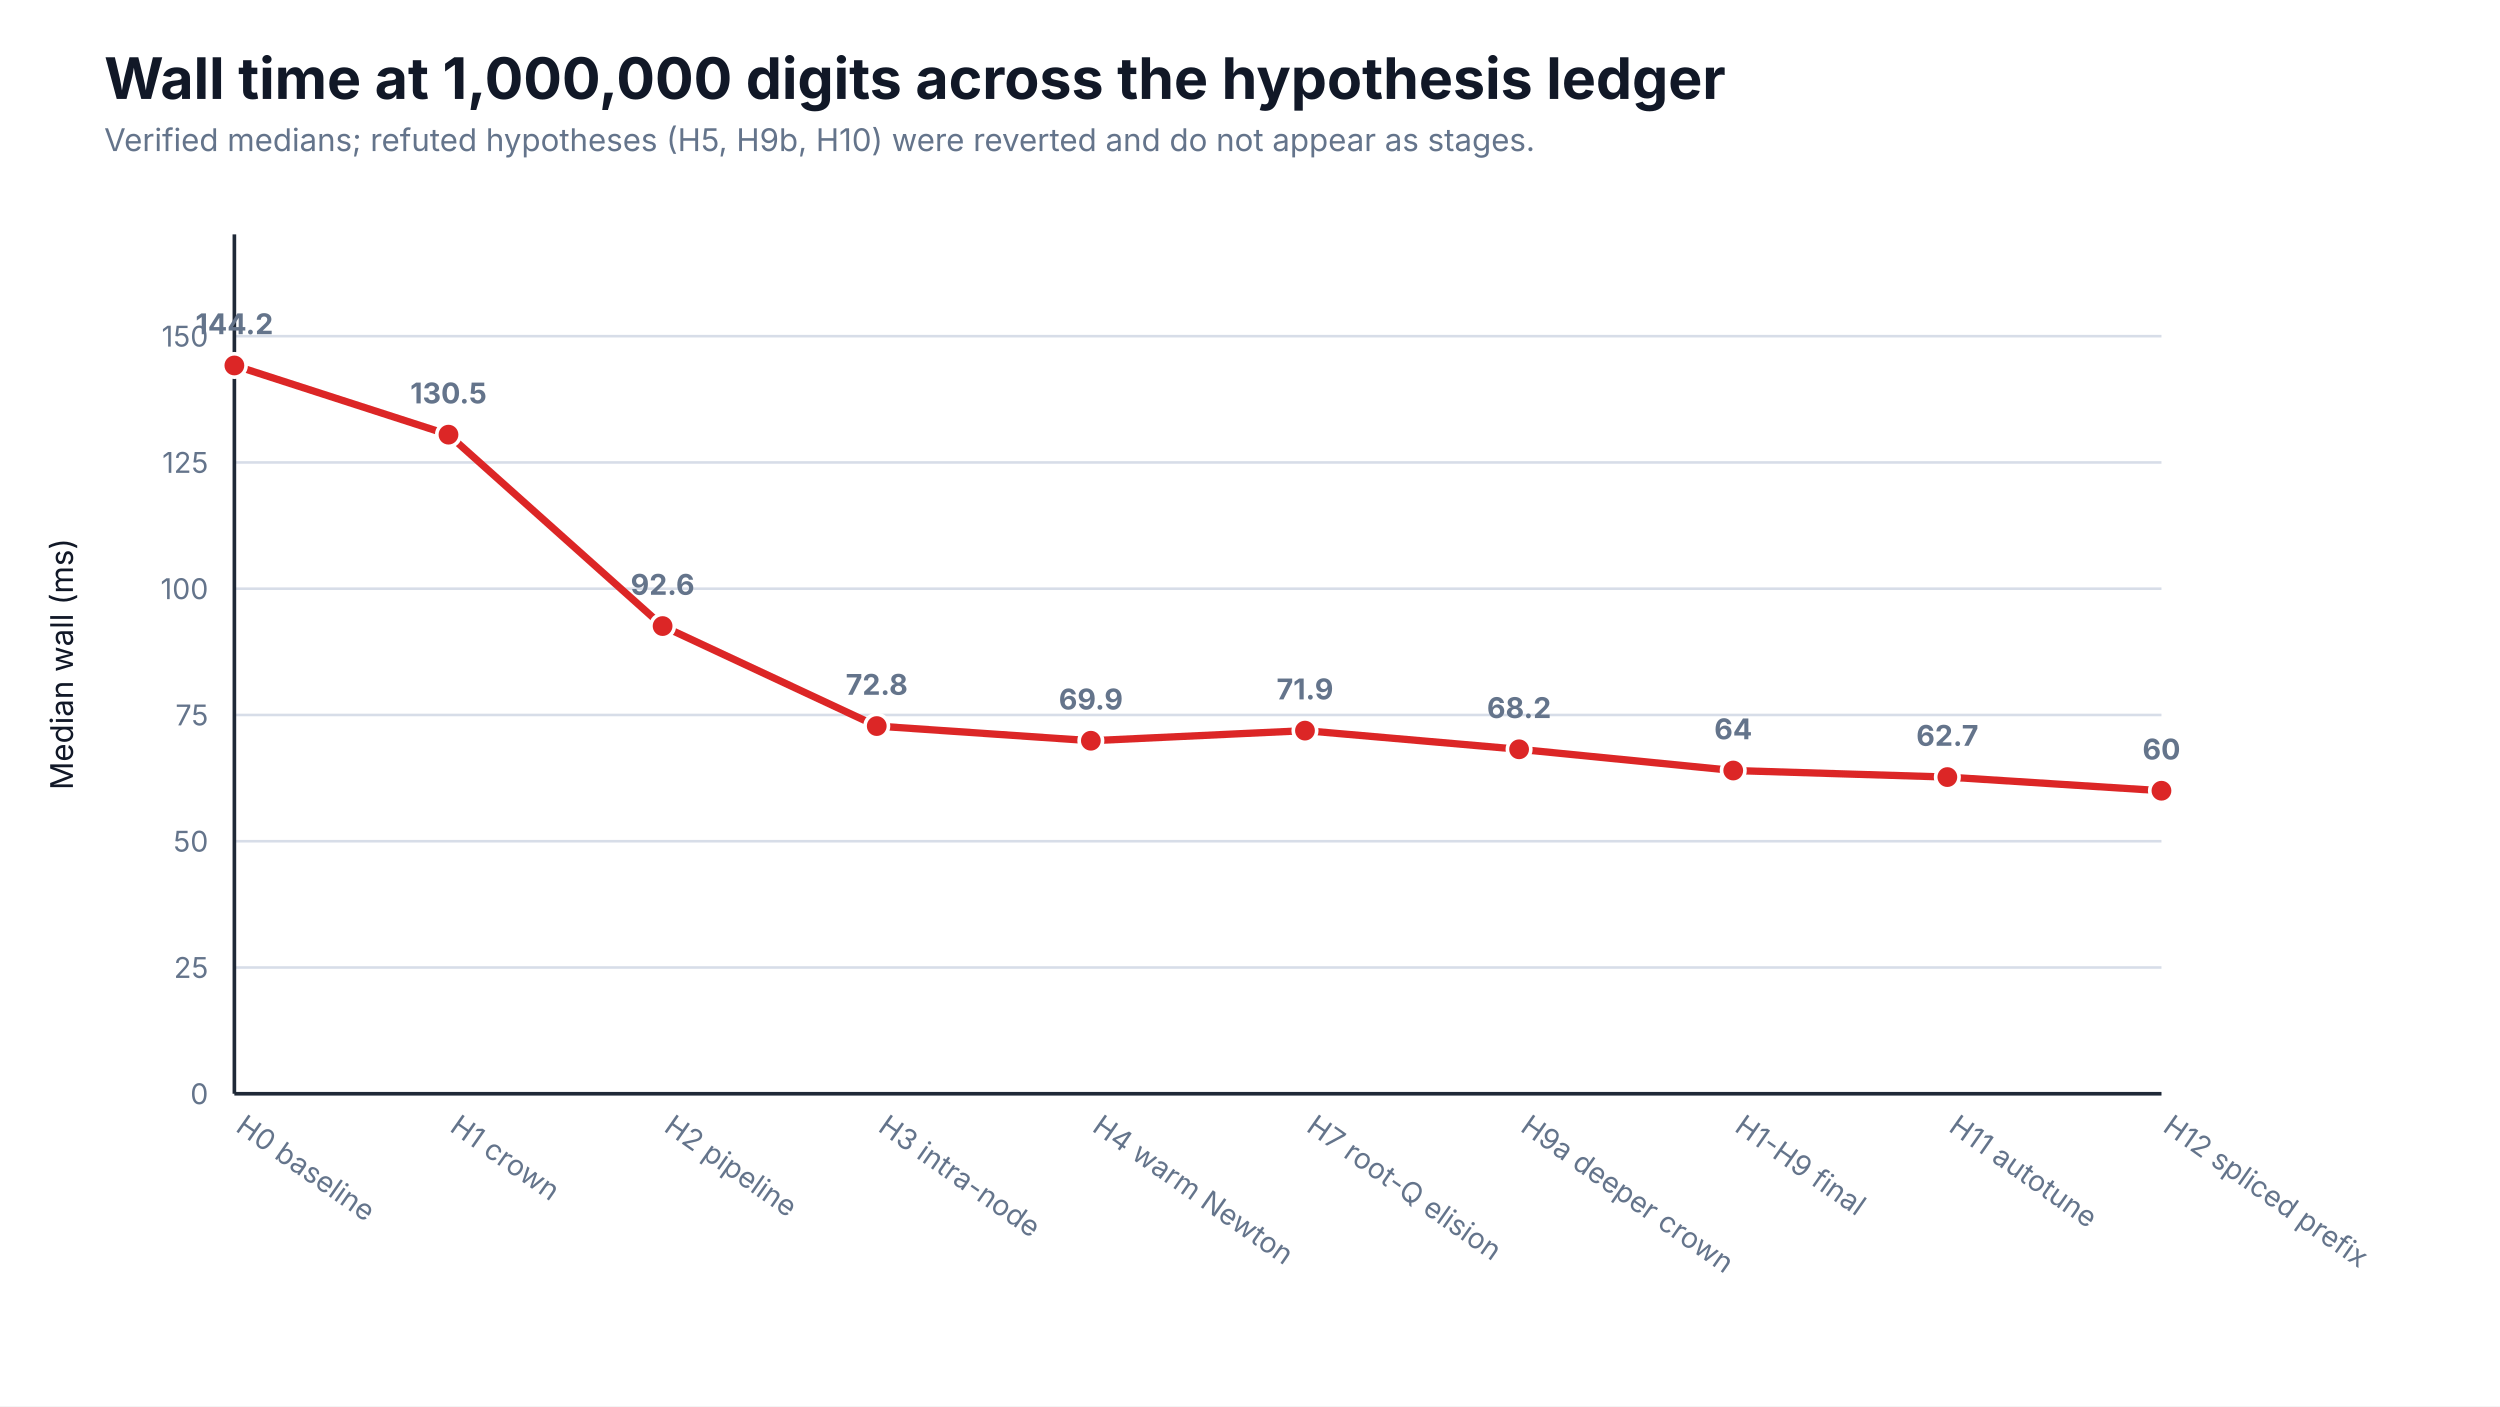
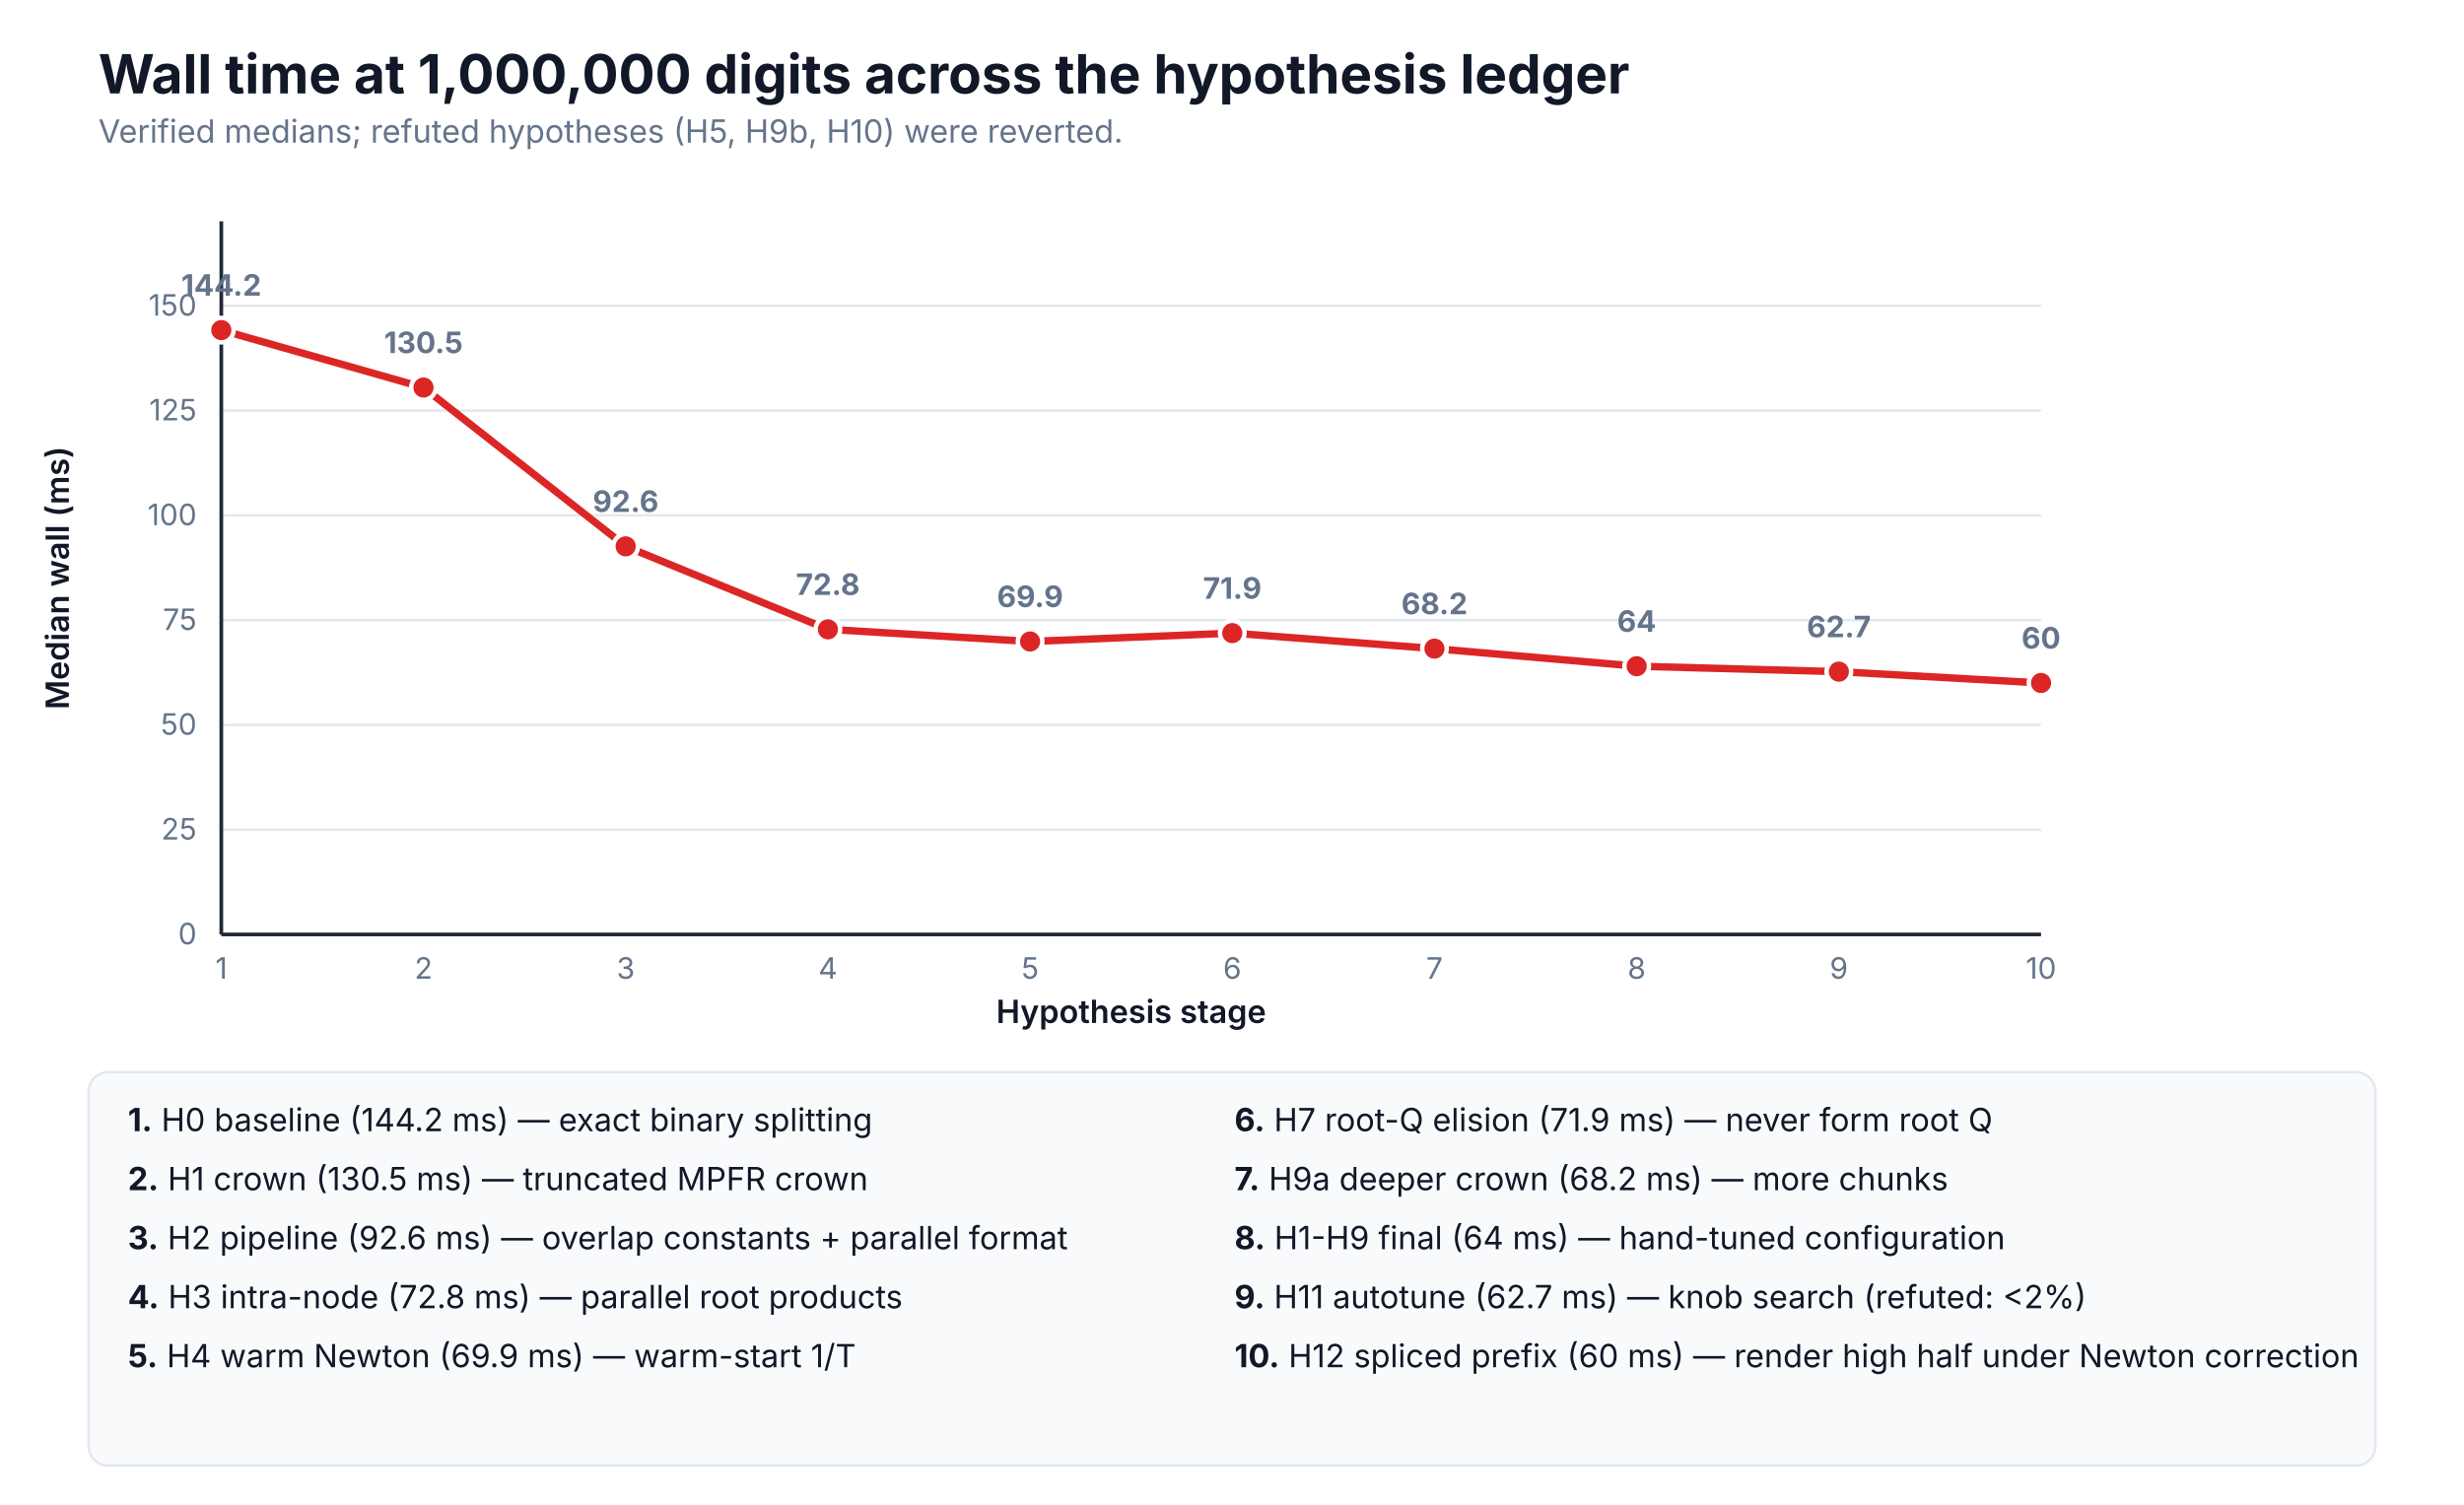
- <svg xmlns="http://www.w3.org/2000/svg" viewBox="0 0 960 540" role="img" aria-labelledby="title desc">
-   <style>text{font-family:-apple-system,BlinkMacSystemFont,'Segoe UI',sans-serif}.title{font-size:22px;font-weight:700;fill:#111827}.subtitle{font-size:12px;fill:#64748b}.axis{stroke:#1f2937;stroke-width:1.4}.grid{stroke:#d7dde8;stroke-width:1}.tick{font-size:11px;fill:#64748b}.label{font-size:12px;fill:#111827}.legend{font-size:12px;fill:#111827}</style>
-   <rect width="960" height="540" fill="#fff" />
+ <svg xmlns="http://www.w3.org/2000/svg" viewBox="0 0 1002 612" role="img" aria-labelledby="title desc">
+   <style>text{font-family:-apple-system,BlinkMacSystemFont,'Segoe UI',sans-serif}.title{font-size:22px;font-weight:700;fill:#111827}.subtitle{font-size:13px;fill:#64748b}.axis{stroke:#1f2937;stroke-width:1.5}.grid{stroke:#e2e8f0;stroke-width:1}.tick{font-size:12px;fill:#64748b}.label{font-size:13px;font-weight:600;fill:#111827}.legend{font-size:13px;fill:#111827}.legend-box{fill:#f8fafc;stroke:#e2e8f0;stroke-width:1}.refline{stroke:#94a3b8;stroke-width:1.5;stroke-dasharray:6 4}</style>
+   <rect width="1002" height="612" fill="#fff" />
  <text class="title" x="40" y="38">Wall time at 1,000,000 digits across the hypothesis ledger</text>
-   <text class="subtitle" x="40" y="58">Verified medians; refuted hypotheses (H5, H9b, H10) were reverted and do not appear as stages.</text>
-   <line class="grid" x1="90" y1="420" x2="830" y2="420" />
-   <text class="tick" x="80" y="424" text-anchor="end">0</text>
-   <line class="grid" x1="90" y1="371.52" x2="830" y2="371.52" />
-   <text class="tick" x="80" y="375.52" text-anchor="end">25</text>
-   <line class="grid" x1="90" y1="323.03" x2="830" y2="323.03" />
-   <text class="tick" x="80" y="327.03" text-anchor="end">50</text>
-   <line class="grid" x1="90" y1="274.55" x2="830" y2="274.55" />
-   <text class="tick" x="80" y="278.55" text-anchor="end">75</text>
-   <line class="grid" x1="90" y1="226.06" x2="830" y2="226.06" />
-   <text class="tick" x="80" y="230.06" text-anchor="end">100</text>
-   <line class="grid" x1="90" y1="177.58" x2="830" y2="177.58" />
-   <text class="tick" x="80" y="181.58" text-anchor="end">125</text>
-   <line class="grid" x1="90" y1="129.09" x2="830" y2="129.09" />
-   <text class="tick" x="80" y="133.09" text-anchor="end">150</text>
-   <line class="axis" x1="90" y1="420" x2="830" y2="420" />
-   <line class="axis" x1="90" y1="90" x2="90" y2="420" />
-   <text class="label" transform="translate(28 255) rotate(-90)" text-anchor="middle">Median wall (ms)</text>
-   <path d="M90 140.34 L172.22 166.91 L254.44 240.41 L336.67 278.81 L418.89 284.44 L501.11 280.56 L583.33 287.73 L665.56 295.88 L747.78 298.4 L830 303.64" fill="none" stroke="#dc2626" stroke-width="2.8" stroke-linejoin="round" />
-   <circle cx="90" cy="140.34" r="4.5" fill="#dc2626" stroke="#fff" stroke-width="1.4" />
-   <text class="tick" x="90" y="128.34" text-anchor="middle" font-weight="700">144.2</text>
-   <text class="tick" transform="translate(90 434) rotate(35)" text-anchor="start">H0 baseline</text>
-   <circle cx="172.22" cy="166.91" r="4.5" fill="#dc2626" stroke="#fff" stroke-width="1.4" />
-   <text class="tick" x="172.22" y="154.91" text-anchor="middle" font-weight="700">130.5</text>
-   <text class="tick" transform="translate(172.22 434) rotate(35)" text-anchor="start">H1 crown</text>
-   <circle cx="254.44" cy="240.41" r="4.5" fill="#dc2626" stroke="#fff" stroke-width="1.4" />
-   <text class="tick" x="254.44" y="228.41" text-anchor="middle" font-weight="700">92.6</text>
-   <text class="tick" transform="translate(254.44 434) rotate(35)" text-anchor="start">H2 pipeline</text>
-   <circle cx="336.67" cy="278.81" r="4.5" fill="#dc2626" stroke="#fff" stroke-width="1.4" />
-   <text class="tick" x="336.67" y="266.81" text-anchor="middle" font-weight="700">72.8</text>
-   <text class="tick" transform="translate(336.67 434) rotate(35)" text-anchor="start">H3 intra-node</text>
-   <circle cx="418.89" cy="284.44" r="4.5" fill="#dc2626" stroke="#fff" stroke-width="1.4" />
-   <text class="tick" x="418.89" y="272.44" text-anchor="middle" font-weight="700">69.9</text>
-   <text class="tick" transform="translate(418.89 434) rotate(35)" text-anchor="start">H4 warm Newton</text>
-   <circle cx="501.11" cy="280.56" r="4.5" fill="#dc2626" stroke="#fff" stroke-width="1.4" />
-   <text class="tick" x="501.11" y="268.56" text-anchor="middle" font-weight="700">71.9</text>
-   <text class="tick" transform="translate(501.11 434) rotate(35)" text-anchor="start">H7 root-Q elision</text>
-   <circle cx="583.33" cy="287.73" r="4.5" fill="#dc2626" stroke="#fff" stroke-width="1.4" />
-   <text class="tick" x="583.33" y="275.73" text-anchor="middle" font-weight="700">68.2</text>
-   <text class="tick" transform="translate(583.33 434) rotate(35)" text-anchor="start">H9a deeper crown</text>
-   <circle cx="665.56" cy="295.88" r="4.5" fill="#dc2626" stroke="#fff" stroke-width="1.4" />
-   <text class="tick" x="665.56" y="283.88" text-anchor="middle" font-weight="700">64</text>
-   <text class="tick" transform="translate(665.56 434) rotate(35)" text-anchor="start">H1-H9 final</text>
-   <circle cx="747.78" cy="298.4" r="4.5" fill="#dc2626" stroke="#fff" stroke-width="1.4" />
-   <text class="tick" x="747.78" y="286.4" text-anchor="middle" font-weight="700">62.7</text>
-   <text class="tick" transform="translate(747.78 434) rotate(35)" text-anchor="start">H11 autotune</text>
-   <circle cx="830" cy="303.64" r="4.5" fill="#dc2626" stroke="#fff" stroke-width="1.4" />
-   <text class="tick" x="830" y="291.64" text-anchor="middle" font-weight="700">60</text>
-   <text class="tick" transform="translate(830 434) rotate(35)" text-anchor="start">H12 spliced prefix</text>
+   <text class="subtitle" x="40" y="58">Verified medians; refuted hypotheses (H5, H9b, H10) were reverted.</text>
+   <line class="grid" x1="90" y1="380" x2="830" y2="380" />
+   <text class="tick" x="80" y="384" text-anchor="end">0</text>
+   <line class="grid" x1="90" y1="337.39" x2="830" y2="337.39" />
+   <text class="tick" x="80" y="341.39" text-anchor="end">25</text>
+   <line class="grid" x1="90" y1="294.78" x2="830" y2="294.78" />
+   <text class="tick" x="80" y="298.78" text-anchor="end">50</text>
+   <line class="grid" x1="90" y1="252.18" x2="830" y2="252.18" />
+   <text class="tick" x="80" y="256.18" text-anchor="end">75</text>
+   <line class="grid" x1="90" y1="209.57" x2="830" y2="209.57" />
+   <text class="tick" x="80" y="213.57" text-anchor="end">100</text>
+   <line class="grid" x1="90" y1="166.96" x2="830" y2="166.96" />
+   <text class="tick" x="80" y="170.96" text-anchor="end">125</text>
+   <line class="grid" x1="90" y1="124.35" x2="830" y2="124.35" />
+   <text class="tick" x="80" y="128.35" text-anchor="end">150</text>
+   <line class="axis" x1="90" y1="380" x2="830" y2="380" />
+   <line class="axis" x1="90" y1="90" x2="90" y2="380" />
+   <text class="label" transform="translate(28 235) rotate(-90)" text-anchor="middle">Median wall (ms)</text>
+   <text class="label" x="460" y="416" text-anchor="middle">Hypothesis stage</text>
+   <path d="M90 134.24 L172.22 157.59 L254.44 222.18 L336.67 255.93 L418.89 260.87 L501.11 257.46 L583.33 263.77 L665.56 270.92 L747.78 273.14 L830 277.74" fill="none" stroke="#dc2626" stroke-width="3" stroke-linejoin="round" />
+   <circle cx="90" cy="134.24" r="5" fill="#dc2626" stroke="#fff" stroke-width="1.8" />
+   <text class="tick" x="90" y="120.24" text-anchor="middle" font-weight="700">144.2</text>
+   <text class="tick" x="90" y="398" text-anchor="middle">1</text>
+   <circle cx="172.22" cy="157.59" r="5" fill="#dc2626" stroke="#fff" stroke-width="1.8" />
+   <text class="tick" x="172.22" y="143.59" text-anchor="middle" font-weight="700">130.5</text>
+   <text class="tick" x="172.22" y="398" text-anchor="middle">2</text>
+   <circle cx="254.44" cy="222.18" r="5" fill="#dc2626" stroke="#fff" stroke-width="1.8" />
+   <text class="tick" x="254.44" y="208.18" text-anchor="middle" font-weight="700">92.6</text>
+   <text class="tick" x="254.44" y="398" text-anchor="middle">3</text>
+   <circle cx="336.67" cy="255.93" r="5" fill="#dc2626" stroke="#fff" stroke-width="1.8" />
+   <text class="tick" x="336.67" y="241.93" text-anchor="middle" font-weight="700">72.8</text>
+   <text class="tick" x="336.67" y="398" text-anchor="middle">4</text>
+   <circle cx="418.89" cy="260.87" r="5" fill="#dc2626" stroke="#fff" stroke-width="1.8" />
+   <text class="tick" x="418.89" y="246.87" text-anchor="middle" font-weight="700">69.9</text>
+   <text class="tick" x="418.89" y="398" text-anchor="middle">5</text>
+   <circle cx="501.11" cy="257.46" r="5" fill="#dc2626" stroke="#fff" stroke-width="1.8" />
+   <text class="tick" x="501.11" y="243.46" text-anchor="middle" font-weight="700">71.9</text>
+   <text class="tick" x="501.11" y="398" text-anchor="middle">6</text>
+   <circle cx="583.33" cy="263.77" r="5" fill="#dc2626" stroke="#fff" stroke-width="1.8" />
+   <text class="tick" x="583.33" y="249.77" text-anchor="middle" font-weight="700">68.2</text>
+   <text class="tick" x="583.33" y="398" text-anchor="middle">7</text>
+   <circle cx="665.56" cy="270.92" r="5" fill="#dc2626" stroke="#fff" stroke-width="1.8" />
+   <text class="tick" x="665.56" y="256.92" text-anchor="middle" font-weight="700">64</text>
+   <text class="tick" x="665.56" y="398" text-anchor="middle">8</text>
+   <circle cx="747.78" cy="273.14" r="5" fill="#dc2626" stroke="#fff" stroke-width="1.8" />
+   <text class="tick" x="747.78" y="259.14" text-anchor="middle" font-weight="700">62.7</text>
+   <text class="tick" x="747.78" y="398" text-anchor="middle">9</text>
+   <circle cx="830" cy="277.74" r="5" fill="#dc2626" stroke="#fff" stroke-width="1.8" />
+   <text class="tick" x="830" y="263.74" text-anchor="middle" font-weight="700">60</text>
+   <text class="tick" x="830" y="398" text-anchor="middle">10</text>
+   <rect class="legend-box" x="36" y="436" width="930" height="160" rx="8" />
+   <text class="legend" x="52" y="460">
+     <tspan font-weight="700">1.</tspan> H0 baseline (144.2 ms) — exact binary splitting</text>
+   <text class="legend" x="52" y="484">
+     <tspan font-weight="700">2.</tspan> H1 crown (130.5 ms) — truncated MPFR crown</text>
+   <text class="legend" x="52" y="508">
+     <tspan font-weight="700">3.</tspan> H2 pipeline (92.6 ms) — overlap constants + parallel format</text>
+   <text class="legend" x="52" y="532">
+     <tspan font-weight="700">4.</tspan> H3 intra-node (72.8 ms) — parallel root products</text>
+   <text class="legend" x="52" y="556">
+     <tspan font-weight="700">5.</tspan> H4 warm Newton (69.9 ms) — warm-start 1/T</text>
+   <text class="legend" x="502" y="460">
+     <tspan font-weight="700">6.</tspan> H7 root-Q elision (71.9 ms) — never form root Q</text>
+   <text class="legend" x="502" y="484">
+     <tspan font-weight="700">7.</tspan> H9a deeper crown (68.2 ms) — more chunks</text>
+   <text class="legend" x="502" y="508">
+     <tspan font-weight="700">8.</tspan> H1-H9 final (64 ms) — hand-tuned configuration</text>
+   <text class="legend" x="502" y="532">
+     <tspan font-weight="700">9.</tspan> H11 autotune (62.7 ms) — knob search (refuted: &lt;2%)</text>
+   <text class="legend" x="502" y="556">
+     <tspan font-weight="700">10.</tspan> H12 spliced prefix (60 ms) — render high half under Newton correction</text>
</svg>
